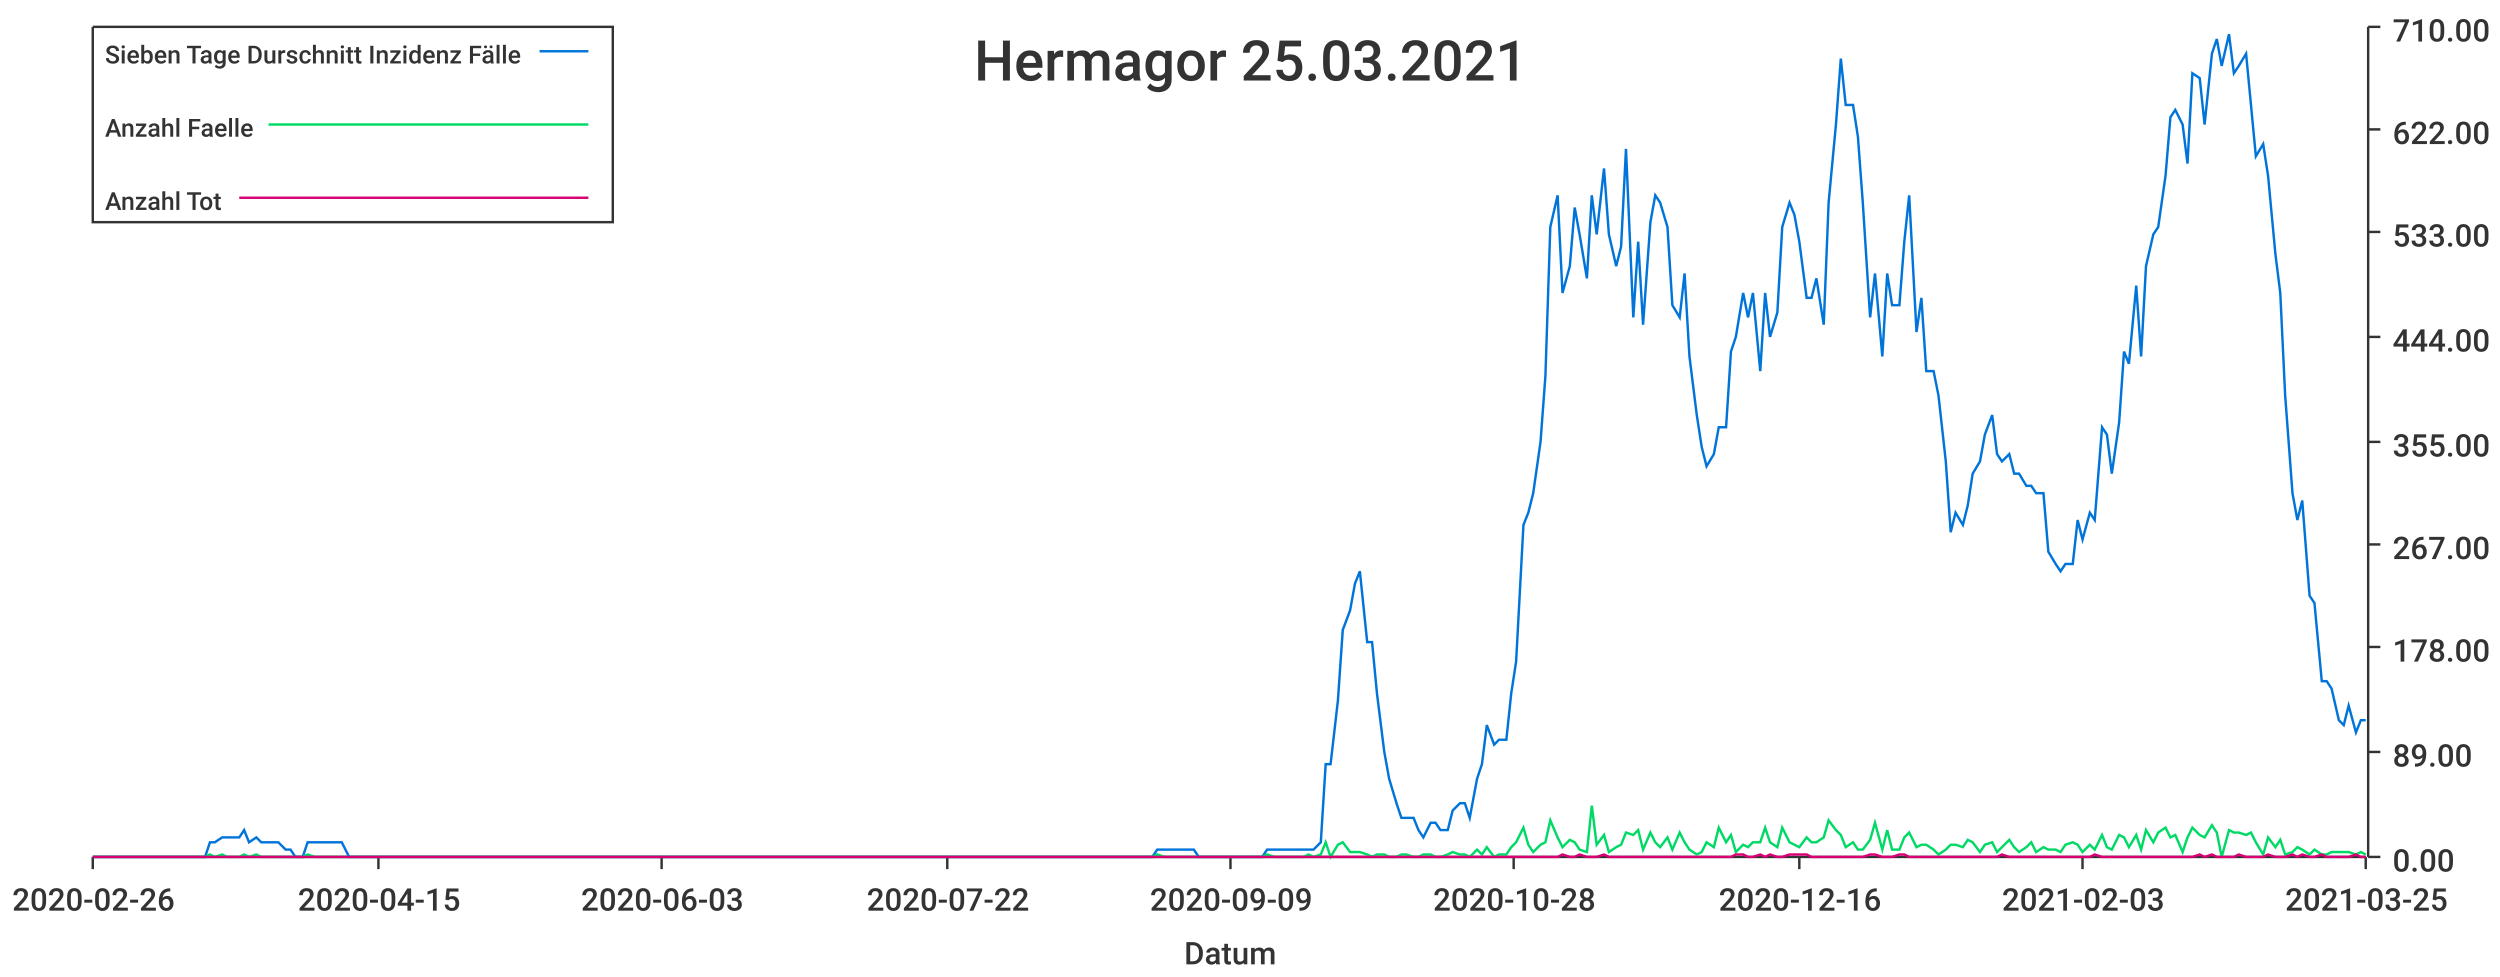
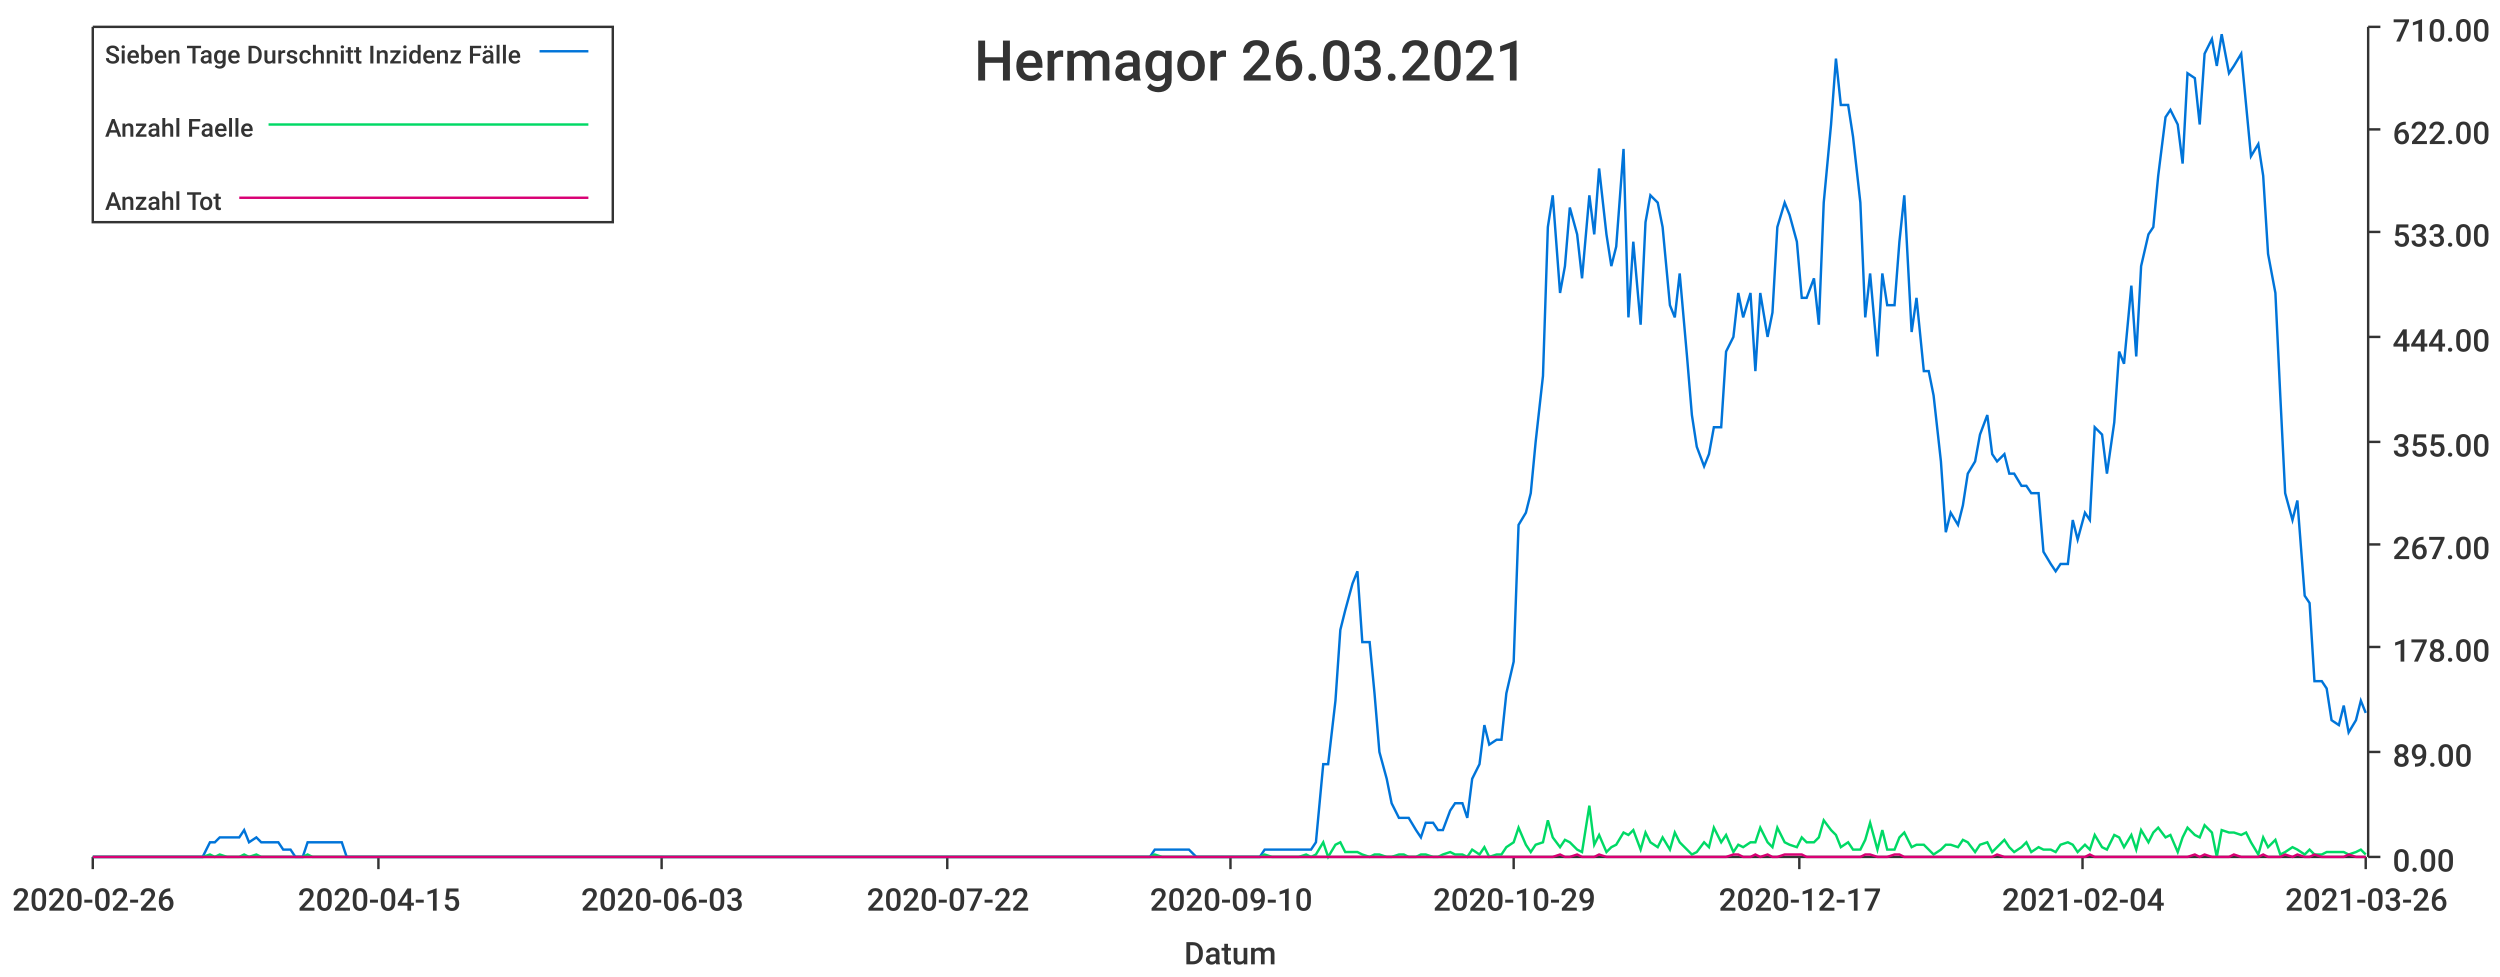
<svg xmlns="http://www.w3.org/2000/svg" width="1024" height="400">\n<path d="M 0 0 L 1024 0 L 1024 400 L 0 400 L 0 0" style="stroke-width:0;stroke:rgba(255,255,255,1.0);fill:rgba(255,255,255,1.0)" />
  <path d="M 38 11 L 969 11 L 969 351 L 38 351 L 38 11" style="stroke-width:0;stroke:rgba(255,255,255,1.0);fill:rgba(255,255,255,1.0)" />
  <path d="M 38 351 L 969 351" style="stroke-width:1;stroke:rgba(51,51,51,1.0);fill:none" />
  <path d="M 38 351 L 38 356" style="stroke-width:1;stroke:rgba(51,51,51,1.0);fill:none" />
  <text x="5" y="373" style="stroke-width:0;stroke:none;fill:rgba(51,51,51,1.0);font-size:12.8px;font-family:'Roboto Medium',sans-serif">2020-02-26</text>
  <path d="M 155 351 L 155 356" style="stroke-width:1;stroke:rgba(51,51,51,1.0);fill:none" />
  <text x="122" y="373" style="stroke-width:0;stroke:none;fill:rgba(51,51,51,1.0);font-size:12.8px;font-family:'Roboto Medium',sans-serif">2020-04-15</text>
  <path d="M 271 351 L 271 356" style="stroke-width:1;stroke:rgba(51,51,51,1.0);fill:none" />
  <text x="238" y="373" style="stroke-width:0;stroke:none;fill:rgba(51,51,51,1.0);font-size:12.8px;font-family:'Roboto Medium',sans-serif">2020-06-03</text>
  <path d="M 388 351 L 388 356" style="stroke-width:1;stroke:rgba(51,51,51,1.0);fill:none" />
  <text x="355" y="373" style="stroke-width:0;stroke:none;fill:rgba(51,51,51,1.0);font-size:12.8px;font-family:'Roboto Medium',sans-serif">2020-07-22</text>
  <path d="M 504 351 L 504 356" style="stroke-width:1;stroke:rgba(51,51,51,1.0);fill:none" />
-   <text x="471" y="373" style="stroke-width:0;stroke:none;fill:rgba(51,51,51,1.0);font-size:12.8px;font-family:'Roboto Medium',sans-serif">2020-09-09</text>
+   <text x="471" y="373" style="stroke-width:0;stroke:none;fill:rgba(51,51,51,1.0);font-size:12.8px;font-family:'Roboto Medium',sans-serif">2020-09-10</text>
  <path d="M 620 351 L 620 356" style="stroke-width:1;stroke:rgba(51,51,51,1.0);fill:none" />
-   <text x="587" y="373" style="stroke-width:0;stroke:none;fill:rgba(51,51,51,1.0);font-size:12.8px;font-family:'Roboto Medium',sans-serif">2020-10-28</text>
+   <text x="587" y="373" style="stroke-width:0;stroke:none;fill:rgba(51,51,51,1.0);font-size:12.8px;font-family:'Roboto Medium',sans-serif">2020-10-29</text>
  <path d="M 737 351 L 737 356" style="stroke-width:1;stroke:rgba(51,51,51,1.0);fill:none" />
-   <text x="704" y="373" style="stroke-width:0;stroke:none;fill:rgba(51,51,51,1.0);font-size:12.8px;font-family:'Roboto Medium',sans-serif">2020-12-16</text>
+   <text x="704" y="373" style="stroke-width:0;stroke:none;fill:rgba(51,51,51,1.0);font-size:12.8px;font-family:'Roboto Medium',sans-serif">2020-12-17</text>
  <path d="M 853 351 L 853 356" style="stroke-width:1;stroke:rgba(51,51,51,1.0);fill:none" />
-   <text x="820" y="373" style="stroke-width:0;stroke:none;fill:rgba(51,51,51,1.0);font-size:12.8px;font-family:'Roboto Medium',sans-serif">2021-02-03</text>
+   <text x="820" y="373" style="stroke-width:0;stroke:none;fill:rgba(51,51,51,1.0);font-size:12.8px;font-family:'Roboto Medium',sans-serif">2021-02-04</text>
  <path d="M 969 351 L 969 356" style="stroke-width:1;stroke:rgba(51,51,51,1.0);fill:none" />
-   <text x="936" y="373" style="stroke-width:0;stroke:none;fill:rgba(51,51,51,1.0);font-size:12.8px;font-family:'Roboto Medium',sans-serif">2021-03-25</text>
+   <text x="936" y="373" style="stroke-width:0;stroke:none;fill:rgba(51,51,51,1.0);font-size:12.8px;font-family:'Roboto Medium',sans-serif">2021-03-26</text>
  <text x="485" y="395" style="stroke-width:0;stroke:none;fill:rgba(51,51,51,1.0);font-size:12.8px;font-family:'Roboto Medium',sans-serif">Datum</text>
  <path d="M 970 351 L 970 11" style="stroke-width:1;stroke:rgba(51,51,51,1.0);fill:none" />
  <path d="M 970 351 L 975 351" style="stroke-width:1;stroke:rgba(51,51,51,1.0);fill:none" />
  <text x="980" y="357" style="stroke-width:0;stroke:none;fill:rgba(51,51,51,1.0);font-size:12.8px;font-family:'Roboto Medium',sans-serif">0.00</text>
  <path d="M 970 308 L 975 308" style="stroke-width:1;stroke:rgba(51,51,51,1.0);fill:none" />
  <text x="980" y="314" style="stroke-width:0;stroke:none;fill:rgba(51,51,51,1.0);font-size:12.8px;font-family:'Roboto Medium',sans-serif">89.00</text>
  <path d="M 970 265 L 975 265" style="stroke-width:1;stroke:rgba(51,51,51,1.0);fill:none" />
  <text x="980" y="271" style="stroke-width:0;stroke:none;fill:rgba(51,51,51,1.0);font-size:12.8px;font-family:'Roboto Medium',sans-serif">178.00</text>
  <path d="M 970 223 L 975 223" style="stroke-width:1;stroke:rgba(51,51,51,1.0);fill:none" />
  <text x="980" y="229" style="stroke-width:0;stroke:none;fill:rgba(51,51,51,1.0);font-size:12.8px;font-family:'Roboto Medium',sans-serif">267.00</text>
  <path d="M 970 181 L 975 181" style="stroke-width:1;stroke:rgba(51,51,51,1.0);fill:none" />
  <text x="980" y="187" style="stroke-width:0;stroke:none;fill:rgba(51,51,51,1.0);font-size:12.8px;font-family:'Roboto Medium',sans-serif">355.00</text>
  <path d="M 970 138 L 975 138" style="stroke-width:1;stroke:rgba(51,51,51,1.0);fill:none" />
  <text x="980" y="144" style="stroke-width:0;stroke:none;fill:rgba(51,51,51,1.0);font-size:12.8px;font-family:'Roboto Medium',sans-serif">444.00</text>
  <path d="M 970 95 L 975 95" style="stroke-width:1;stroke:rgba(51,51,51,1.0);fill:none" />
  <text x="980" y="101" style="stroke-width:0;stroke:none;fill:rgba(51,51,51,1.0);font-size:12.8px;font-family:'Roboto Medium',sans-serif">533.00</text>
  <path d="M 970 53 L 975 53" style="stroke-width:1;stroke:rgba(51,51,51,1.0);fill:none" />
  <text x="980" y="59" style="stroke-width:0;stroke:none;fill:rgba(51,51,51,1.0);font-size:12.8px;font-family:'Roboto Medium',sans-serif">622.00</text>
  <path d="M 970 11 L 975 11" style="stroke-width:1;stroke:rgba(51,51,51,1.0);fill:none" />
  <text x="980" y="17" style="stroke-width:0;stroke:none;fill:rgba(51,51,51,1.0);font-size:12.8px;font-family:'Roboto Medium',sans-serif">710.00</text>
-   <path d="M 38 351 L 41 351 L 43 351 L 46 351 L 48 351 L 50 351 L 53 351 L 55 351 L 57 351 L 60 351 L 62 351 L 65 351 L 67 351 L 69 351 L 72 351 L 74 351 L 76 351 L 79 351 L 81 351 L 84 351 L 86 345 L 88 345 L 91 343 L 93 343 L 95 343 L 98 343 L 100 340 L 102 345 L 105 343 L 107 345 L 110 345 L 112 345 L 114 345 L 117 348 L 119 348 L 121 351 L 124 351 L 126 345 L 129 345 L 131 345 L 133 345 L 136 345 L 138 345 L 140 345 L 143 351 L 145 351 L 147 351 L 150 351 L 152 351 L 155 351 L 157 351 L 159 351 L 162 351 L 164 351 L 166 351 L 169 351 L 171 351 L 174 351 L 176 351 L 178 351 L 181 351 L 183 351 L 185 351 L 188 351 L 190 351 L 192 351 L 195 351 L 197 351 L 200 351 L 202 351 L 204 351 L 207 351 L 209 351 L 211 351 L 214 351 L 216 351 L 219 351 L 221 351 L 223 351 L 226 351 L 228 351 L 230 351 L 233 351 L 235 351 L 237 351 L 240 351 L 242 351 L 245 351 L 247 351 L 249 351 L 252 351 L 254 351 L 256 351 L 259 351 L 261 351 L 264 351 L 266 351 L 268 351 L 271 351 L 273 351 L 275 351 L 278 351 L 280 351 L 283 351 L 285 351 L 287 351 L 290 351 L 292 351 L 294 351 L 297 351 L 299 351 L 301 351 L 304 351 L 306 351 L 309 351 L 311 351 L 313 351 L 316 351 L 318 351 L 320 351 L 323 351 L 325 351 L 328 351 L 330 351 L 332 351 L 335 351 L 337 351 L 339 351 L 342 351 L 344 351 L 346 351 L 349 351 L 351 351 L 354 351 L 356 351 L 358 351 L 361 351 L 363 351 L 365 351 L 368 351 L 370 351 L 373 351 L 375 351 L 377 351 L 380 351 L 382 351 L 384 351 L 387 351 L 389 351 L 391 351 L 394 351 L 396 351 L 399 351 L 401 351 L 403 351 L 406 351 L 408 351 L 410 351 L 413 351 L 415 351 L 418 351 L 420 351 L 422 351 L 425 351 L 427 351 L 429 351 L 432 351 L 434 351 L 436 351 L 439 351 L 441 351 L 444 351 L 446 351 L 448 351 L 451 351 L 453 351 L 455 351 L 458 351 L 460 351 L 463 351 L 465 351 L 467 351 L 470 351 L 472 351 L 474 348 L 477 348 L 479 348 L 481 348 L 484 348 L 486 348 L 489 348 L 491 351 L 493 351 L 496 351 L 498 351 L 500 351 L 503 351 L 505 351 L 508 351 L 510 351 L 512 351 L 515 351 L 517 351 L 519 348 L 522 348 L 524 348 L 527 348 L 529 348 L 531 348 L 534 348 L 536 348 L 538 348 L 541 345 L 543 313 L 545 313 L 548 287 L 550 258 L 553 250 L 555 239 L 557 234 L 560 263 L 562 263 L 564 284 L 567 308 L 569 319 L 572 329 L 574 335 L 576 335 L 579 335 L 581 340 L 583 343 L 586 337 L 588 337 L 590 340 L 593 340 L 595 332 L 598 329 L 600 329 L 602 335 L 605 319 L 607 313 L 609 297 L 612 305 L 614 303 L 617 303 L 619 284 L 621 271 L 624 215 L 626 210 L 628 202 L 631 181 L 633 154 L 635 93 L 638 80 L 640 120 L 643 109 L 645 85 L 647 96 L 650 114 L 652 80 L 654 96 L 657 69 L 659 96 L 662 109 L 664 101 L 666 61 L 669 130 L 671 99 L 673 133 L 676 91 L 678 80 L 680 83 L 683 93 L 685 125 L 688 130 L 690 112 L 692 146 L 695 170 L 697 183 L 699 191 L 702 186 L 704 175 L 707 175 L 709 144 L 711 138 L 714 120 L 716 130 L 718 120 L 721 152 L 723 120 L 725 138 L 728 128 L 730 93 L 733 83 L 735 88 L 737 99 L 740 122 L 742 122 L 744 114 L 747 133 L 749 83 L 752 51 L 754 24 L 756 43 L 759 43 L 761 56 L 763 83 L 766 130 L 768 112 L 771 146 L 773 112 L 775 125 L 778 125 L 780 99 L 782 80 L 785 136 L 787 122 L 789 152 L 792 152 L 794 162 L 797 189 L 799 218 L 801 210 L 804 215 L 806 207 L 808 194 L 811 189 L 813 178 L 816 170 L 818 186 L 820 189 L 823 186 L 825 194 L 827 194 L 830 199 L 832 199 L 834 202 L 837 202 L 839 226 L 842 231 L 844 234 L 846 231 L 849 231 L 851 213 L 853 221 L 856 210 L 858 213 L 861 175 L 863 178 L 865 194 L 868 173 L 870 144 L 872 149 L 875 117 L 877 146 L 879 109 L 882 96 L 884 93 L 887 72 L 889 48 L 891 45 L 894 51 L 896 67 L 898 30 L 901 32 L 903 51 L 906 22 L 908 16 L 910 27 L 913 14 L 915 30 L 917 27 L 920 22 L 922 43 L 924 64 L 927 59 L 929 72 L 932 104 L 934 120 L 936 162 L 939 202 L 941 213 L 943 205 L 946 244 L 948 247 L 951 279 L 953 279 L 955 282 L 958 295 L 960 297 L 962 289 L 965 300 L 967 295 L 969 295" style="stroke-width:1;stroke:rgba(0,116,217,1.0);fill:none" />
-   <path d="M 38 351 L 41 351 L 43 351 L 46 351 L 48 351 L 50 351 L 53 351 L 55 351 L 57 351 L 60 351 L 62 351 L 65 351 L 67 351 L 69 351 L 72 351 L 74 351 L 76 351 L 79 351 L 81 351 L 84 351 L 86 350 L 88 351 L 91 350 L 93 351 L 95 351 L 98 351 L 100 350 L 102 351 L 105 350 L 107 351 L 110 351 L 112 351 L 114 351 L 117 351 L 119 351 L 121 351 L 124 351 L 126 350 L 129 351 L 131 351 L 133 351 L 136 351 L 138 351 L 140 351 L 143 351 L 145 351 L 147 351 L 150 351 L 152 351 L 155 351 L 157 351 L 159 351 L 162 351 L 164 351 L 166 351 L 169 351 L 171 351 L 174 351 L 176 351 L 178 351 L 181 351 L 183 351 L 185 351 L 188 351 L 190 351 L 192 351 L 195 351 L 197 351 L 200 351 L 202 351 L 204 351 L 207 351 L 209 351 L 211 351 L 214 351 L 216 351 L 219 351 L 221 351 L 223 351 L 226 351 L 228 351 L 230 351 L 233 351 L 235 351 L 237 351 L 240 351 L 242 351 L 245 351 L 247 351 L 249 351 L 252 351 L 254 351 L 256 351 L 259 351 L 261 351 L 264 351 L 266 351 L 268 351 L 271 351 L 273 351 L 275 351 L 278 351 L 280 351 L 283 351 L 285 351 L 287 351 L 290 351 L 292 351 L 294 351 L 297 351 L 299 351 L 301 351 L 304 351 L 306 351 L 309 351 L 311 351 L 313 351 L 316 351 L 318 351 L 320 351 L 323 351 L 325 351 L 328 351 L 330 351 L 332 351 L 335 351 L 337 351 L 339 351 L 342 351 L 344 351 L 346 351 L 349 351 L 351 351 L 354 351 L 356 351 L 358 351 L 361 351 L 363 351 L 365 351 L 368 351 L 370 351 L 373 351 L 375 351 L 377 351 L 380 351 L 382 351 L 384 351 L 387 351 L 389 351 L 391 351 L 394 351 L 396 351 L 399 351 L 401 351 L 403 351 L 406 351 L 408 351 L 410 351 L 413 351 L 415 351 L 418 351 L 420 351 L 422 351 L 425 351 L 427 351 L 429 351 L 432 351 L 434 351 L 436 351 L 439 351 L 441 351 L 444 351 L 446 351 L 448 351 L 451 351 L 453 351 L 455 351 L 458 351 L 460 351 L 463 351 L 465 351 L 467 351 L 470 351 L 472 351 L 474 350 L 477 351 L 479 351 L 481 351 L 484 351 L 486 351 L 489 351 L 491 351 L 493 351 L 496 351 L 498 351 L 500 351 L 503 351 L 505 351 L 508 351 L 510 351 L 512 351 L 515 351 L 517 351 L 519 350 L 522 351 L 524 351 L 527 351 L 529 351 L 531 351 L 534 351 L 536 350 L 538 351 L 541 350 L 543 345 L 545 351 L 548 346 L 550 345 L 553 349 L 555 349 L 557 349 L 560 350 L 562 351 L 564 350 L 567 350 L 569 351 L 572 351 L 574 350 L 576 350 L 579 351 L 581 351 L 583 350 L 586 350 L 588 351 L 590 351 L 593 350 L 595 349 L 598 350 L 600 350 L 602 351 L 605 348 L 607 350 L 609 347 L 612 351 L 614 350 L 617 350 L 619 347 L 621 345 L 624 339 L 626 346 L 628 349 L 631 346 L 633 345 L 635 336 L 638 343 L 640 347 L 643 344 L 645 345 L 647 348 L 650 349 L 652 330 L 654 346 L 657 342 L 659 349 L 662 347 L 664 346 L 666 341 L 669 342 L 671 340 L 673 348 L 676 341 L 678 345 L 680 347 L 683 343 L 685 348 L 688 341 L 690 345 L 692 348 L 695 350 L 697 349 L 699 345 L 702 347 L 704 339 L 707 345 L 709 342 L 711 349 L 714 346 L 716 347 L 718 345 L 721 345 L 723 339 L 725 345 L 728 347 L 730 339 L 733 345 L 735 346 L 737 347 L 740 343 L 742 345 L 744 345 L 747 343 L 749 336 L 752 340 L 754 342 L 756 347 L 759 345 L 761 348 L 763 348 L 766 344 L 768 337 L 771 348 L 773 340 L 775 348 L 778 348 L 780 343 L 782 341 L 785 347 L 787 346 L 789 346 L 792 348 L 794 350 L 797 348 L 799 346 L 801 346 L 804 347 L 806 344 L 808 345 L 811 349 L 813 346 L 816 345 L 818 349 L 820 347 L 823 344 L 825 347 L 827 349 L 830 347 L 832 345 L 834 349 L 837 347 L 839 348 L 842 348 L 844 349 L 846 346 L 849 345 L 851 346 L 853 349 L 856 346 L 858 348 L 861 342 L 863 347 L 865 348 L 868 342 L 870 343 L 872 347 L 875 342 L 877 348 L 879 340 L 882 345 L 884 341 L 887 339 L 889 343 L 891 342 L 894 349 L 896 343 L 898 339 L 901 342 L 903 343 L 906 338 L 908 341 L 910 351 L 913 340 L 915 341 L 917 341 L 920 342 L 922 341 L 924 345 L 927 350 L 929 343 L 932 347 L 934 344 L 936 350 L 939 349 L 941 347 L 943 348 L 946 350 L 948 348 L 951 350 L 953 350 L 955 349 L 958 349 L 960 349 L 962 349 L 965 350 L 967 349 L 969 350" style="stroke-width:1;stroke:rgba(0,217,101,1.0);fill:none" />
-   <path d="M 38 351 L 41 351 L 43 351 L 46 351 L 48 351 L 50 351 L 53 351 L 55 351 L 57 351 L 60 351 L 62 351 L 65 351 L 67 351 L 69 351 L 72 351 L 74 351 L 76 351 L 79 351 L 81 351 L 84 351 L 86 351 L 88 351 L 91 351 L 93 351 L 95 351 L 98 351 L 100 351 L 102 351 L 105 351 L 107 351 L 110 351 L 112 351 L 114 351 L 117 351 L 119 351 L 121 351 L 124 351 L 126 351 L 129 351 L 131 351 L 133 351 L 136 351 L 138 351 L 140 351 L 143 351 L 145 351 L 147 351 L 150 351 L 152 351 L 155 351 L 157 351 L 159 351 L 162 351 L 164 351 L 166 351 L 169 351 L 171 351 L 174 351 L 176 351 L 178 351 L 181 351 L 183 351 L 185 351 L 188 351 L 190 351 L 192 351 L 195 351 L 197 351 L 200 351 L 202 351 L 204 351 L 207 351 L 209 351 L 211 351 L 214 351 L 216 351 L 219 351 L 221 351 L 223 351 L 226 351 L 228 351 L 230 351 L 233 351 L 235 351 L 237 351 L 240 351 L 242 351 L 245 351 L 247 351 L 249 351 L 252 351 L 254 351 L 256 351 L 259 351 L 261 351 L 264 351 L 266 351 L 268 351 L 271 351 L 273 351 L 275 351 L 278 351 L 280 351 L 283 351 L 285 351 L 287 351 L 290 351 L 292 351 L 294 351 L 297 351 L 299 351 L 301 351 L 304 351 L 306 351 L 309 351 L 311 351 L 313 351 L 316 351 L 318 351 L 320 351 L 323 351 L 325 351 L 328 351 L 330 351 L 332 351 L 335 351 L 337 351 L 339 351 L 342 351 L 344 351 L 346 351 L 349 351 L 351 351 L 354 351 L 356 351 L 358 351 L 361 351 L 363 351 L 365 351 L 368 351 L 370 351 L 373 351 L 375 351 L 377 351 L 380 351 L 382 351 L 384 351 L 387 351 L 389 351 L 391 351 L 394 351 L 396 351 L 399 351 L 401 351 L 403 351 L 406 351 L 408 351 L 410 351 L 413 351 L 415 351 L 418 351 L 420 351 L 422 351 L 425 351 L 427 351 L 429 351 L 432 351 L 434 351 L 436 351 L 439 351 L 441 351 L 444 351 L 446 351 L 448 351 L 451 351 L 453 351 L 455 351 L 458 351 L 460 351 L 463 351 L 465 351 L 467 351 L 470 351 L 472 351 L 474 351 L 477 351 L 479 351 L 481 351 L 484 351 L 486 351 L 489 351 L 491 351 L 493 351 L 496 351 L 498 351 L 500 351 L 503 351 L 505 351 L 508 351 L 510 351 L 512 351 L 515 351 L 517 351 L 519 351 L 522 351 L 524 351 L 527 351 L 529 351 L 531 351 L 534 351 L 536 351 L 538 351 L 541 351 L 543 351 L 545 351 L 548 351 L 550 351 L 553 351 L 555 351 L 557 351 L 560 351 L 562 351 L 564 351 L 567 351 L 569 351 L 572 351 L 574 351 L 576 351 L 579 351 L 581 351 L 583 351 L 586 351 L 588 351 L 590 351 L 593 351 L 595 351 L 598 351 L 600 351 L 602 351 L 605 351 L 607 351 L 609 351 L 612 351 L 614 351 L 617 351 L 619 351 L 621 351 L 624 351 L 626 351 L 628 351 L 631 351 L 633 351 L 635 351 L 638 351 L 640 350 L 643 351 L 645 351 L 647 350 L 650 351 L 652 351 L 654 351 L 657 350 L 659 351 L 662 351 L 664 351 L 666 351 L 669 351 L 671 351 L 673 351 L 676 351 L 678 351 L 680 351 L 683 351 L 685 351 L 688 351 L 690 351 L 692 351 L 695 351 L 697 351 L 699 351 L 702 351 L 704 351 L 707 351 L 709 351 L 711 350 L 714 350 L 716 351 L 718 351 L 721 350 L 723 351 L 725 350 L 728 351 L 730 351 L 733 350 L 735 350 L 737 350 L 740 350 L 742 351 L 744 351 L 747 351 L 749 351 L 752 351 L 754 351 L 756 351 L 759 351 L 761 351 L 763 351 L 766 350 L 768 350 L 771 351 L 773 351 L 775 351 L 778 350 L 780 350 L 782 351 L 785 351 L 787 351 L 789 351 L 792 351 L 794 351 L 797 351 L 799 351 L 801 351 L 804 351 L 806 351 L 808 351 L 811 351 L 813 351 L 816 351 L 818 351 L 820 350 L 823 351 L 825 351 L 827 351 L 830 351 L 832 351 L 834 351 L 837 351 L 839 351 L 842 351 L 844 351 L 846 351 L 849 351 L 851 351 L 853 351 L 856 351 L 858 350 L 861 351 L 863 351 L 865 351 L 868 351 L 870 351 L 872 351 L 875 351 L 877 351 L 879 351 L 882 351 L 884 351 L 887 351 L 889 351 L 891 351 L 894 351 L 896 351 L 898 351 L 901 350 L 903 351 L 906 350 L 908 351 L 910 351 L 913 351 L 915 351 L 917 350 L 920 351 L 922 351 L 924 351 L 927 351 L 929 350 L 932 351 L 934 351 L 936 351 L 939 350 L 941 351 L 943 350 L 946 351 L 948 351 L 951 350 L 953 351 L 955 351 L 958 351 L 960 351 L 962 351 L 965 350 L 967 351 L 969 351" style="stroke-width:1;stroke:rgba(217,0,116,1.0);fill:none" />
-   <text x="399" y="33" style="stroke-width:0;stroke:none;fill:rgba(51,51,51,1.0);font-size:23.0px;font-family:'Roboto Medium',sans-serif">Hermagor 25.03.2021</text>
+   <path d="M 38 351 L 41 351 L 43 351 L 46 351 L 48 351 L 50 351 L 53 351 L 55 351 L 57 351 L 60 351 L 62 351 L 64 351 L 67 351 L 69 351 L 72 351 L 74 351 L 76 351 L 79 351 L 81 351 L 83 351 L 86 345 L 88 345 L 90 343 L 93 343 L 95 343 L 98 343 L 100 340 L 102 345 L 105 343 L 107 345 L 109 345 L 112 345 L 114 345 L 116 348 L 119 348 L 121 351 L 124 351 L 126 345 L 128 345 L 131 345 L 133 345 L 135 345 L 138 345 L 140 345 L 142 351 L 145 351 L 147 351 L 150 351 L 152 351 L 154 351 L 157 351 L 159 351 L 161 351 L 164 351 L 166 351 L 168 351 L 171 351 L 173 351 L 176 351 L 178 351 L 180 351 L 183 351 L 185 351 L 187 351 L 190 351 L 192 351 L 194 351 L 197 351 L 199 351 L 202 351 L 204 351 L 206 351 L 209 351 L 211 351 L 213 351 L 216 351 L 218 351 L 220 351 L 223 351 L 225 351 L 228 351 L 230 351 L 232 351 L 235 351 L 237 351 L 239 351 L 242 351 L 244 351 L 246 351 L 249 351 L 251 351 L 254 351 L 256 351 L 258 351 L 261 351 L 263 351 L 265 351 L 268 351 L 270 351 L 272 351 L 275 351 L 277 351 L 280 351 L 282 351 L 284 351 L 287 351 L 289 351 L 291 351 L 294 351 L 296 351 L 298 351 L 301 351 L 303 351 L 306 351 L 308 351 L 310 351 L 313 351 L 315 351 L 317 351 L 320 351 L 322 351 L 324 351 L 327 351 L 329 351 L 332 351 L 334 351 L 336 351 L 339 351 L 341 351 L 343 351 L 346 351 L 348 351 L 350 351 L 353 351 L 355 351 L 357 351 L 360 351 L 362 351 L 365 351 L 367 351 L 369 351 L 372 351 L 374 351 L 376 351 L 379 351 L 381 351 L 383 351 L 386 351 L 388 351 L 391 351 L 393 351 L 395 351 L 398 351 L 400 351 L 402 351 L 405 351 L 407 351 L 409 351 L 412 351 L 414 351 L 417 351 L 419 351 L 421 351 L 424 351 L 426 351 L 428 351 L 431 351 L 433 351 L 435 351 L 438 351 L 440 351 L 443 351 L 445 351 L 447 351 L 450 351 L 452 351 L 454 351 L 457 351 L 459 351 L 461 351 L 464 351 L 466 351 L 469 351 L 471 351 L 473 348 L 476 348 L 478 348 L 480 348 L 483 348 L 485 348 L 487 348 L 490 351 L 492 351 L 495 351 L 497 351 L 499 351 L 502 351 L 504 351 L 506 351 L 509 351 L 511 351 L 513 351 L 516 351 L 518 348 L 521 348 L 523 348 L 525 348 L 528 348 L 530 348 L 532 348 L 535 348 L 537 348 L 539 345 L 542 313 L 544 313 L 547 287 L 549 258 L 551 250 L 554 239 L 556 234 L 558 263 L 561 263 L 563 284 L 565 308 L 568 319 L 570 329 L 573 335 L 575 335 L 577 335 L 580 340 L 582 343 L 584 337 L 587 337 L 589 340 L 591 340 L 594 332 L 596 329 L 599 329 L 601 335 L 603 319 L 606 313 L 608 297 L 610 305 L 613 303 L 615 303 L 617 284 L 620 271 L 622 215 L 625 210 L 627 202 L 629 181 L 632 154 L 634 93 L 636 80 L 639 120 L 641 109 L 643 85 L 646 96 L 648 114 L 651 80 L 653 96 L 655 69 L 658 96 L 660 109 L 662 101 L 665 61 L 667 130 L 669 99 L 672 133 L 674 91 L 676 80 L 679 83 L 681 93 L 684 125 L 686 130 L 688 112 L 691 146 L 693 170 L 695 183 L 698 191 L 700 186 L 702 175 L 705 175 L 707 144 L 710 138 L 712 120 L 714 130 L 717 120 L 719 152 L 721 120 L 724 138 L 726 128 L 728 93 L 731 83 L 733 88 L 736 99 L 738 122 L 740 122 L 743 114 L 745 133 L 747 83 L 750 51 L 752 24 L 754 43 L 757 43 L 759 56 L 762 83 L 764 130 L 766 112 L 769 146 L 771 112 L 773 125 L 776 125 L 778 99 L 780 80 L 783 136 L 785 122 L 788 152 L 790 152 L 792 162 L 795 189 L 797 218 L 799 210 L 802 215 L 804 207 L 806 194 L 809 189 L 811 178 L 814 170 L 816 186 L 818 189 L 821 186 L 823 194 L 825 194 L 828 199 L 830 199 L 832 202 L 835 202 L 837 226 L 840 231 L 842 234 L 844 231 L 847 231 L 849 213 L 851 221 L 854 210 L 856 213 L 858 175 L 861 178 L 863 194 L 866 173 L 868 144 L 870 149 L 873 117 L 875 146 L 877 109 L 880 96 L 882 93 L 884 72 L 887 48 L 889 45 L 892 51 L 894 67 L 896 30 L 899 32 L 901 51 L 903 22 L 906 16 L 908 27 L 910 14 L 913 30 L 915 27 L 918 22 L 920 43 L 922 64 L 925 59 L 927 72 L 929 104 L 932 120 L 934 162 L 936 202 L 939 213 L 941 205 L 944 244 L 946 247 L 948 279 L 951 279 L 953 282 L 955 295 L 958 297 L 960 289 L 962 300 L 965 295 L 967 287 L 969 292" style="stroke-width:1;stroke:rgba(0,116,217,1.0);fill:none" />
+   <path d="M 38 351 L 41 351 L 43 351 L 46 351 L 48 351 L 50 351 L 53 351 L 55 351 L 57 351 L 60 351 L 62 351 L 64 351 L 67 351 L 69 351 L 72 351 L 74 351 L 76 351 L 79 351 L 81 351 L 83 351 L 86 350 L 88 351 L 90 350 L 93 351 L 95 351 L 98 351 L 100 350 L 102 351 L 105 350 L 107 351 L 109 351 L 112 351 L 114 351 L 116 351 L 119 351 L 121 351 L 124 351 L 126 350 L 128 351 L 131 351 L 133 351 L 135 351 L 138 351 L 140 351 L 142 351 L 145 351 L 147 351 L 150 351 L 152 351 L 154 351 L 157 351 L 159 351 L 161 351 L 164 351 L 166 351 L 168 351 L 171 351 L 173 351 L 176 351 L 178 351 L 180 351 L 183 351 L 185 351 L 187 351 L 190 351 L 192 351 L 194 351 L 197 351 L 199 351 L 202 351 L 204 351 L 206 351 L 209 351 L 211 351 L 213 351 L 216 351 L 218 351 L 220 351 L 223 351 L 225 351 L 228 351 L 230 351 L 232 351 L 235 351 L 237 351 L 239 351 L 242 351 L 244 351 L 246 351 L 249 351 L 251 351 L 254 351 L 256 351 L 258 351 L 261 351 L 263 351 L 265 351 L 268 351 L 270 351 L 272 351 L 275 351 L 277 351 L 280 351 L 282 351 L 284 351 L 287 351 L 289 351 L 291 351 L 294 351 L 296 351 L 298 351 L 301 351 L 303 351 L 306 351 L 308 351 L 310 351 L 313 351 L 315 351 L 317 351 L 320 351 L 322 351 L 324 351 L 327 351 L 329 351 L 332 351 L 334 351 L 336 351 L 339 351 L 341 351 L 343 351 L 346 351 L 348 351 L 350 351 L 353 351 L 355 351 L 357 351 L 360 351 L 362 351 L 365 351 L 367 351 L 369 351 L 372 351 L 374 351 L 376 351 L 379 351 L 381 351 L 383 351 L 386 351 L 388 351 L 391 351 L 393 351 L 395 351 L 398 351 L 400 351 L 402 351 L 405 351 L 407 351 L 409 351 L 412 351 L 414 351 L 417 351 L 419 351 L 421 351 L 424 351 L 426 351 L 428 351 L 431 351 L 433 351 L 435 351 L 438 351 L 440 351 L 443 351 L 445 351 L 447 351 L 450 351 L 452 351 L 454 351 L 457 351 L 459 351 L 461 351 L 464 351 L 466 351 L 469 351 L 471 351 L 473 350 L 476 351 L 478 351 L 480 351 L 483 351 L 485 351 L 487 351 L 490 351 L 492 351 L 495 351 L 497 351 L 499 351 L 502 351 L 504 351 L 506 351 L 509 351 L 511 351 L 513 351 L 516 351 L 518 350 L 521 351 L 523 351 L 525 351 L 528 351 L 530 351 L 532 351 L 535 350 L 537 351 L 539 350 L 542 345 L 544 351 L 547 346 L 549 345 L 551 349 L 554 349 L 556 349 L 558 350 L 561 351 L 563 350 L 565 350 L 568 351 L 570 351 L 573 350 L 575 350 L 577 351 L 580 351 L 582 350 L 584 350 L 587 351 L 589 351 L 591 350 L 594 349 L 596 350 L 599 350 L 601 351 L 603 348 L 606 350 L 608 347 L 610 351 L 613 350 L 615 350 L 617 347 L 620 345 L 622 339 L 625 346 L 627 349 L 629 346 L 632 345 L 634 336 L 636 343 L 639 347 L 641 344 L 643 345 L 646 348 L 648 349 L 651 330 L 653 346 L 655 342 L 658 349 L 660 347 L 662 346 L 665 341 L 667 342 L 669 340 L 672 348 L 674 341 L 676 345 L 679 347 L 681 343 L 684 348 L 686 341 L 688 345 L 691 348 L 693 350 L 695 349 L 698 345 L 700 347 L 702 339 L 705 345 L 707 342 L 710 349 L 712 346 L 714 347 L 717 345 L 719 345 L 721 339 L 724 345 L 726 347 L 728 339 L 731 345 L 733 346 L 736 347 L 738 343 L 740 345 L 743 345 L 745 343 L 747 336 L 750 340 L 752 342 L 754 347 L 757 345 L 759 348 L 762 348 L 764 344 L 766 337 L 769 348 L 771 340 L 773 348 L 776 348 L 778 343 L 780 341 L 783 347 L 785 346 L 788 346 L 790 348 L 792 350 L 795 348 L 797 346 L 799 346 L 802 347 L 804 344 L 806 345 L 809 349 L 811 346 L 814 345 L 816 349 L 818 347 L 821 344 L 823 347 L 825 349 L 828 347 L 830 345 L 832 349 L 835 347 L 837 348 L 840 348 L 842 349 L 844 346 L 847 345 L 849 346 L 851 349 L 854 346 L 856 348 L 858 342 L 861 347 L 863 348 L 866 342 L 868 343 L 870 347 L 873 342 L 875 348 L 877 340 L 880 345 L 882 341 L 884 339 L 887 343 L 889 342 L 892 349 L 894 343 L 896 339 L 899 342 L 901 343 L 903 338 L 906 341 L 908 351 L 910 340 L 913 341 L 915 341 L 918 342 L 920 341 L 922 345 L 925 350 L 927 343 L 929 347 L 932 344 L 934 350 L 936 349 L 939 347 L 941 348 L 944 350 L 946 348 L 948 350 L 951 350 L 953 349 L 955 349 L 958 349 L 960 349 L 962 350 L 965 349 L 967 348 L 969 350" style="stroke-width:1;stroke:rgba(0,217,101,1.0);fill:none" />
+   <path d="M 38 351 L 41 351 L 43 351 L 46 351 L 48 351 L 50 351 L 53 351 L 55 351 L 57 351 L 60 351 L 62 351 L 64 351 L 67 351 L 69 351 L 72 351 L 74 351 L 76 351 L 79 351 L 81 351 L 83 351 L 86 351 L 88 351 L 90 351 L 93 351 L 95 351 L 98 351 L 100 351 L 102 351 L 105 351 L 107 351 L 109 351 L 112 351 L 114 351 L 116 351 L 119 351 L 121 351 L 124 351 L 126 351 L 128 351 L 131 351 L 133 351 L 135 351 L 138 351 L 140 351 L 142 351 L 145 351 L 147 351 L 150 351 L 152 351 L 154 351 L 157 351 L 159 351 L 161 351 L 164 351 L 166 351 L 168 351 L 171 351 L 173 351 L 176 351 L 178 351 L 180 351 L 183 351 L 185 351 L 187 351 L 190 351 L 192 351 L 194 351 L 197 351 L 199 351 L 202 351 L 204 351 L 206 351 L 209 351 L 211 351 L 213 351 L 216 351 L 218 351 L 220 351 L 223 351 L 225 351 L 228 351 L 230 351 L 232 351 L 235 351 L 237 351 L 239 351 L 242 351 L 244 351 L 246 351 L 249 351 L 251 351 L 254 351 L 256 351 L 258 351 L 261 351 L 263 351 L 265 351 L 268 351 L 270 351 L 272 351 L 275 351 L 277 351 L 280 351 L 282 351 L 284 351 L 287 351 L 289 351 L 291 351 L 294 351 L 296 351 L 298 351 L 301 351 L 303 351 L 306 351 L 308 351 L 310 351 L 313 351 L 315 351 L 317 351 L 320 351 L 322 351 L 324 351 L 327 351 L 329 351 L 332 351 L 334 351 L 336 351 L 339 351 L 341 351 L 343 351 L 346 351 L 348 351 L 350 351 L 353 351 L 355 351 L 357 351 L 360 351 L 362 351 L 365 351 L 367 351 L 369 351 L 372 351 L 374 351 L 376 351 L 379 351 L 381 351 L 383 351 L 386 351 L 388 351 L 391 351 L 393 351 L 395 351 L 398 351 L 400 351 L 402 351 L 405 351 L 407 351 L 409 351 L 412 351 L 414 351 L 417 351 L 419 351 L 421 351 L 424 351 L 426 351 L 428 351 L 431 351 L 433 351 L 435 351 L 438 351 L 440 351 L 443 351 L 445 351 L 447 351 L 450 351 L 452 351 L 454 351 L 457 351 L 459 351 L 461 351 L 464 351 L 466 351 L 469 351 L 471 351 L 473 351 L 476 351 L 478 351 L 480 351 L 483 351 L 485 351 L 487 351 L 490 351 L 492 351 L 495 351 L 497 351 L 499 351 L 502 351 L 504 351 L 506 351 L 509 351 L 511 351 L 513 351 L 516 351 L 518 351 L 521 351 L 523 351 L 525 351 L 528 351 L 530 351 L 532 351 L 535 351 L 537 351 L 539 351 L 542 351 L 544 351 L 547 351 L 549 351 L 551 351 L 554 351 L 556 351 L 558 351 L 561 351 L 563 351 L 565 351 L 568 351 L 570 351 L 573 351 L 575 351 L 577 351 L 580 351 L 582 351 L 584 351 L 587 351 L 589 351 L 591 351 L 594 351 L 596 351 L 599 351 L 601 351 L 603 351 L 606 351 L 608 351 L 610 351 L 613 351 L 615 351 L 617 351 L 620 351 L 622 351 L 625 351 L 627 351 L 629 351 L 632 351 L 634 351 L 636 351 L 639 350 L 641 351 L 643 351 L 646 350 L 648 351 L 651 351 L 653 351 L 655 350 L 658 351 L 660 351 L 662 351 L 665 351 L 667 351 L 669 351 L 672 351 L 674 351 L 676 351 L 679 351 L 681 351 L 684 351 L 686 351 L 688 351 L 691 351 L 693 351 L 695 351 L 698 351 L 700 351 L 702 351 L 705 351 L 707 351 L 710 350 L 712 350 L 714 351 L 717 351 L 719 350 L 721 351 L 724 350 L 726 351 L 728 351 L 731 350 L 733 350 L 736 350 L 738 350 L 740 351 L 743 351 L 745 351 L 747 351 L 750 351 L 752 351 L 754 351 L 757 351 L 759 351 L 762 351 L 764 350 L 766 350 L 769 351 L 771 351 L 773 351 L 776 350 L 778 350 L 780 351 L 783 351 L 785 351 L 788 351 L 790 351 L 792 351 L 795 351 L 797 351 L 799 351 L 802 351 L 804 351 L 806 351 L 809 351 L 811 351 L 814 351 L 816 351 L 818 350 L 821 351 L 823 351 L 825 351 L 828 351 L 830 351 L 832 351 L 835 351 L 837 351 L 840 351 L 842 351 L 844 351 L 847 351 L 849 351 L 851 351 L 854 351 L 856 350 L 858 351 L 861 351 L 863 351 L 866 351 L 868 351 L 870 351 L 873 351 L 875 351 L 877 351 L 880 351 L 882 351 L 884 351 L 887 351 L 889 351 L 892 351 L 894 351 L 896 351 L 899 350 L 901 351 L 903 350 L 906 351 L 908 351 L 910 351 L 913 351 L 915 350 L 918 351 L 920 351 L 922 351 L 925 351 L 927 350 L 929 351 L 932 351 L 934 351 L 936 350 L 939 351 L 941 350 L 944 351 L 946 351 L 948 350 L 951 351 L 953 351 L 955 351 L 958 351 L 960 351 L 962 350 L 965 351 L 967 351 L 969 351" style="stroke-width:1;stroke:rgba(217,0,116,1.0);fill:none" />
+   <text x="399" y="33" style="stroke-width:0;stroke:none;fill:rgba(51,51,51,1.0);font-size:23.0px;font-family:'Roboto Medium',sans-serif">Hermagor 26.03.2021</text>
  <path d="M 38 11 L 251 11 L 251 91 L 38 91 L 38 11" style="stroke-width:1;stroke:rgba(51,51,51,1.0);fill:rgba(255,255,255,1.0)" />
  <text x="43" y="26" style="stroke-width:0;stroke:none;fill:rgba(51,51,51,1.0);font-size:10.2px;font-family:'Roboto Medium',sans-serif">Sieben Tage Durschnitt Inzidenz Fälle</text>
  <path d="M 221 21 L 241 21" style="stroke-width:1;stroke:rgba(0,116,217,1.0);fill:none" />
  <text x="43" y="56" style="stroke-width:0;stroke:none;fill:rgba(51,51,51,1.0);font-size:10.2px;font-family:'Roboto Medium',sans-serif">Anzahl Faelle</text>
  <path d="M 110 51 L 241 51" style="stroke-width:1;stroke:rgba(0,217,101,1.0);fill:none" />
  <text x="43" y="86" style="stroke-width:0;stroke:none;fill:rgba(51,51,51,1.0);font-size:10.2px;font-family:'Roboto Medium',sans-serif">Anzahl Tot</text>
  <path d="M 98 81 L 241 81" style="stroke-width:1;stroke:rgba(217,0,116,1.0);fill:none" />
</svg>
